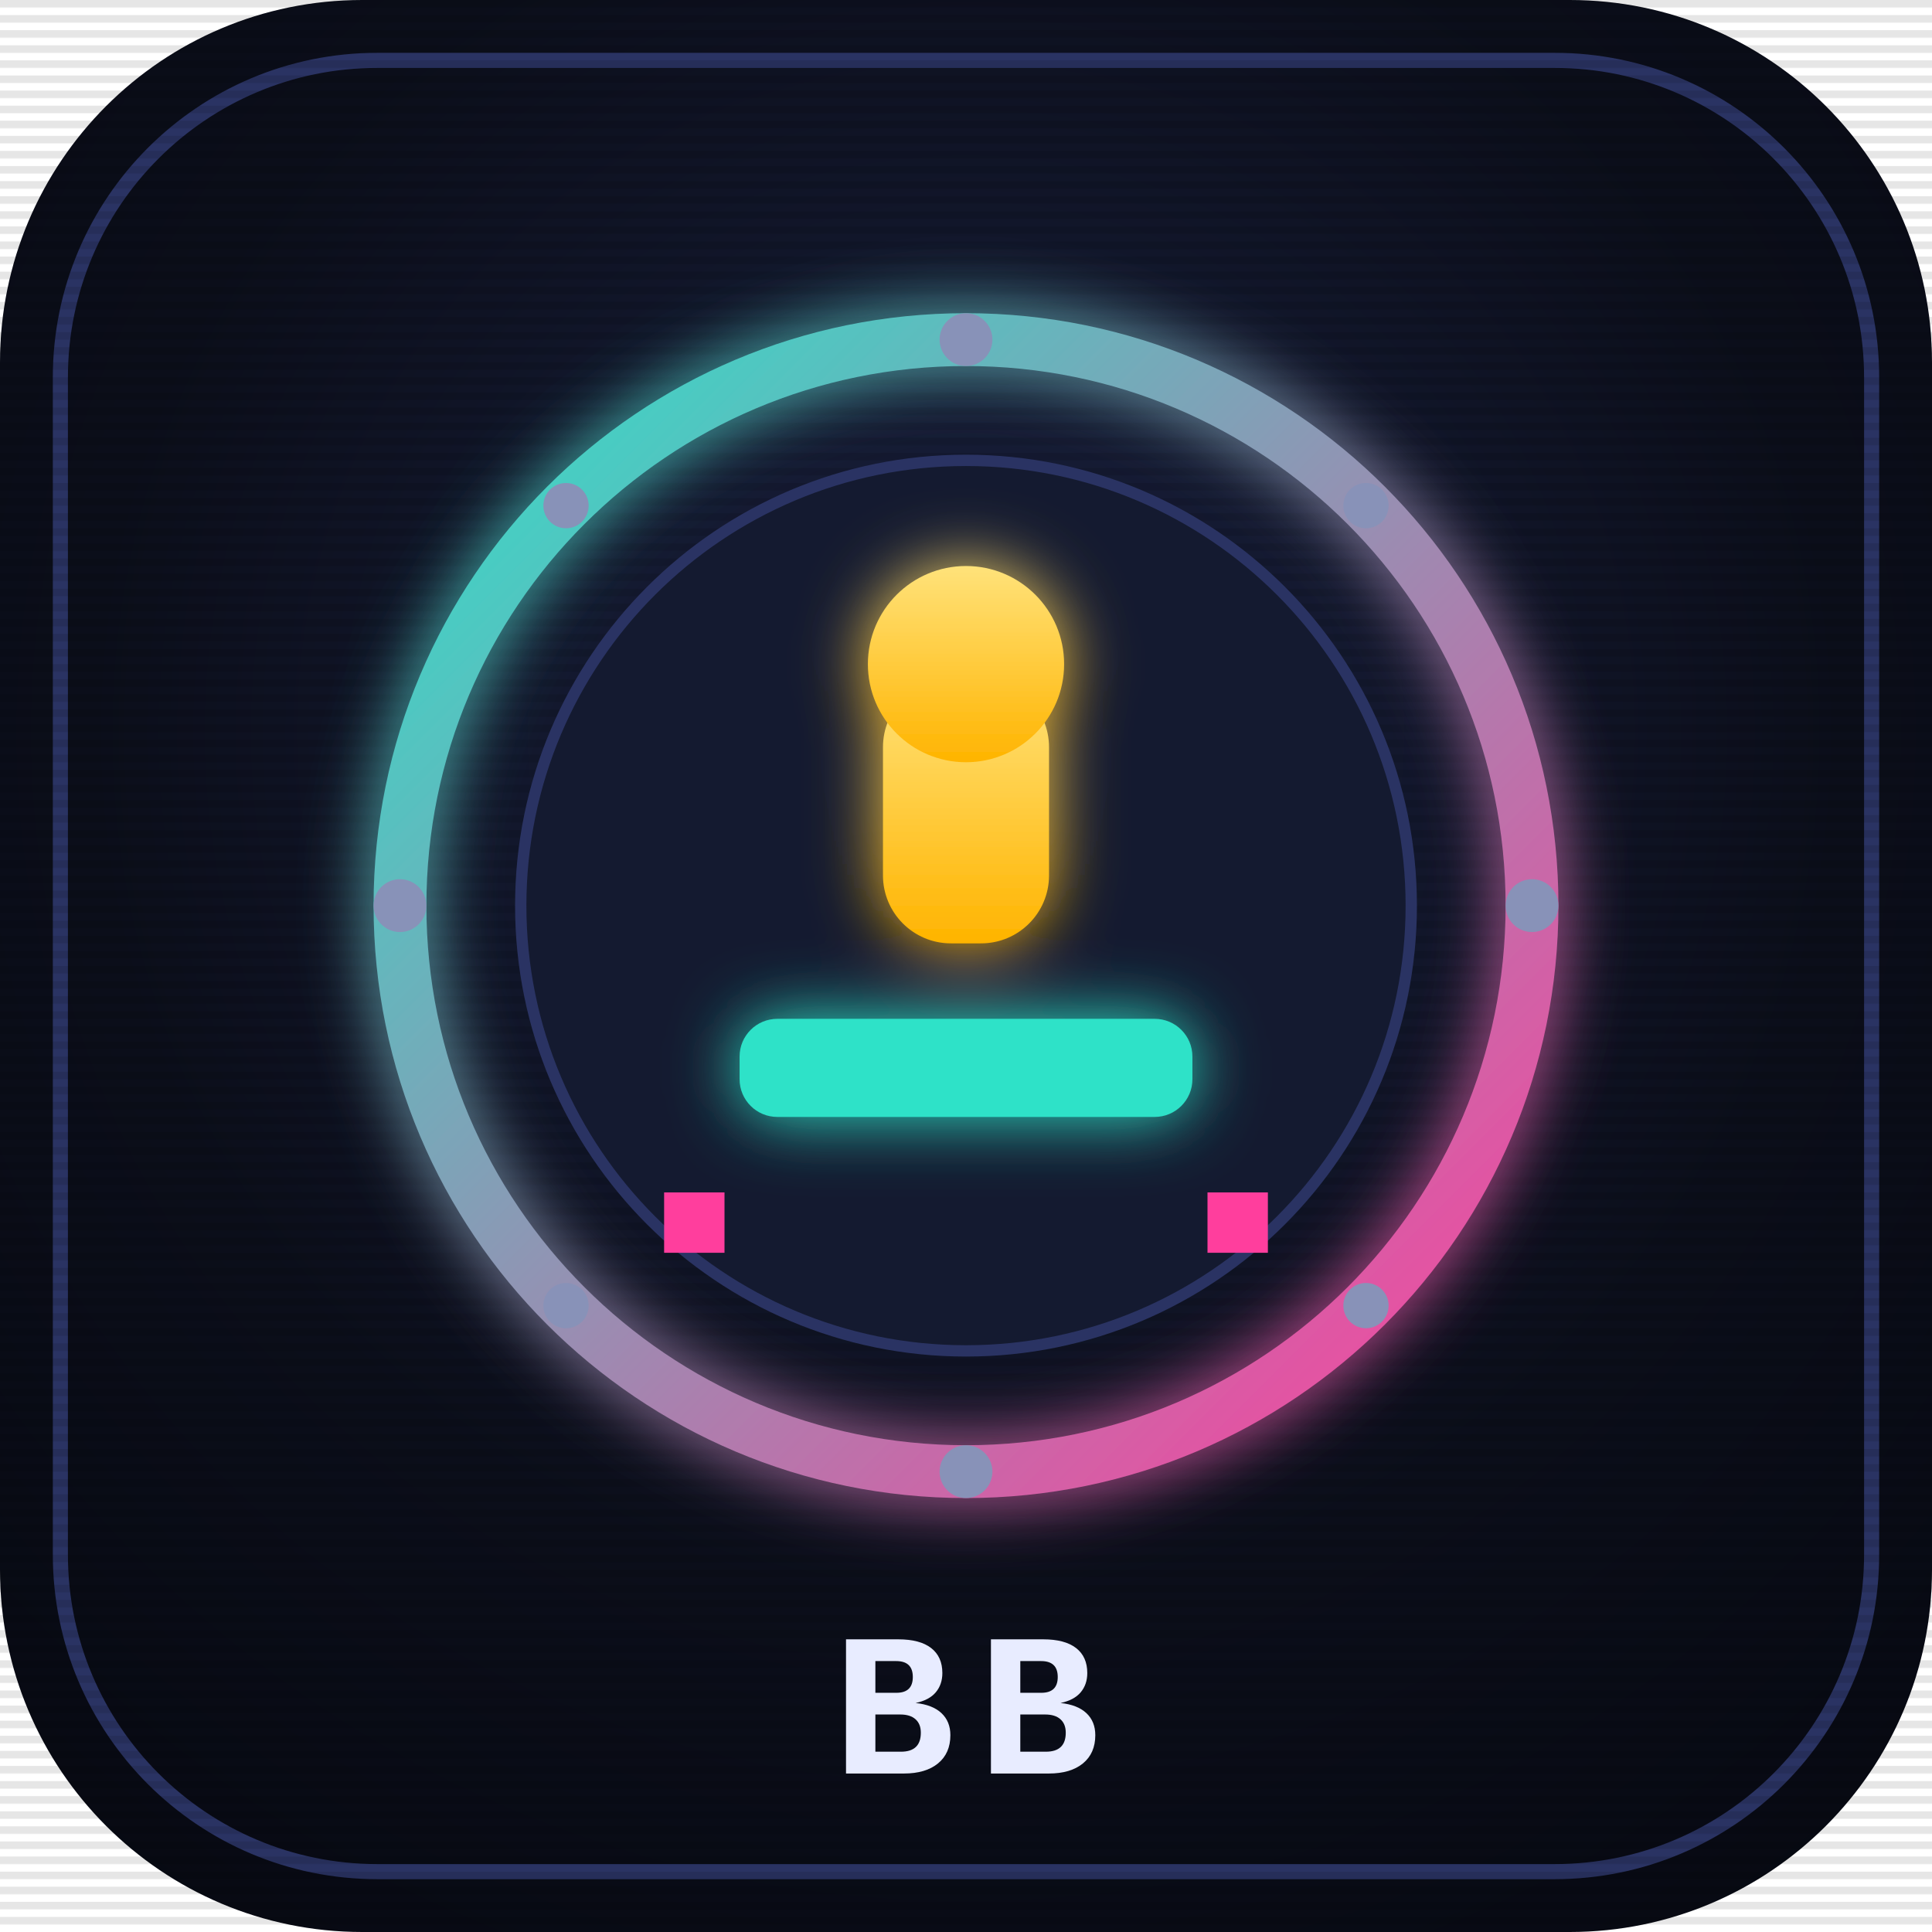
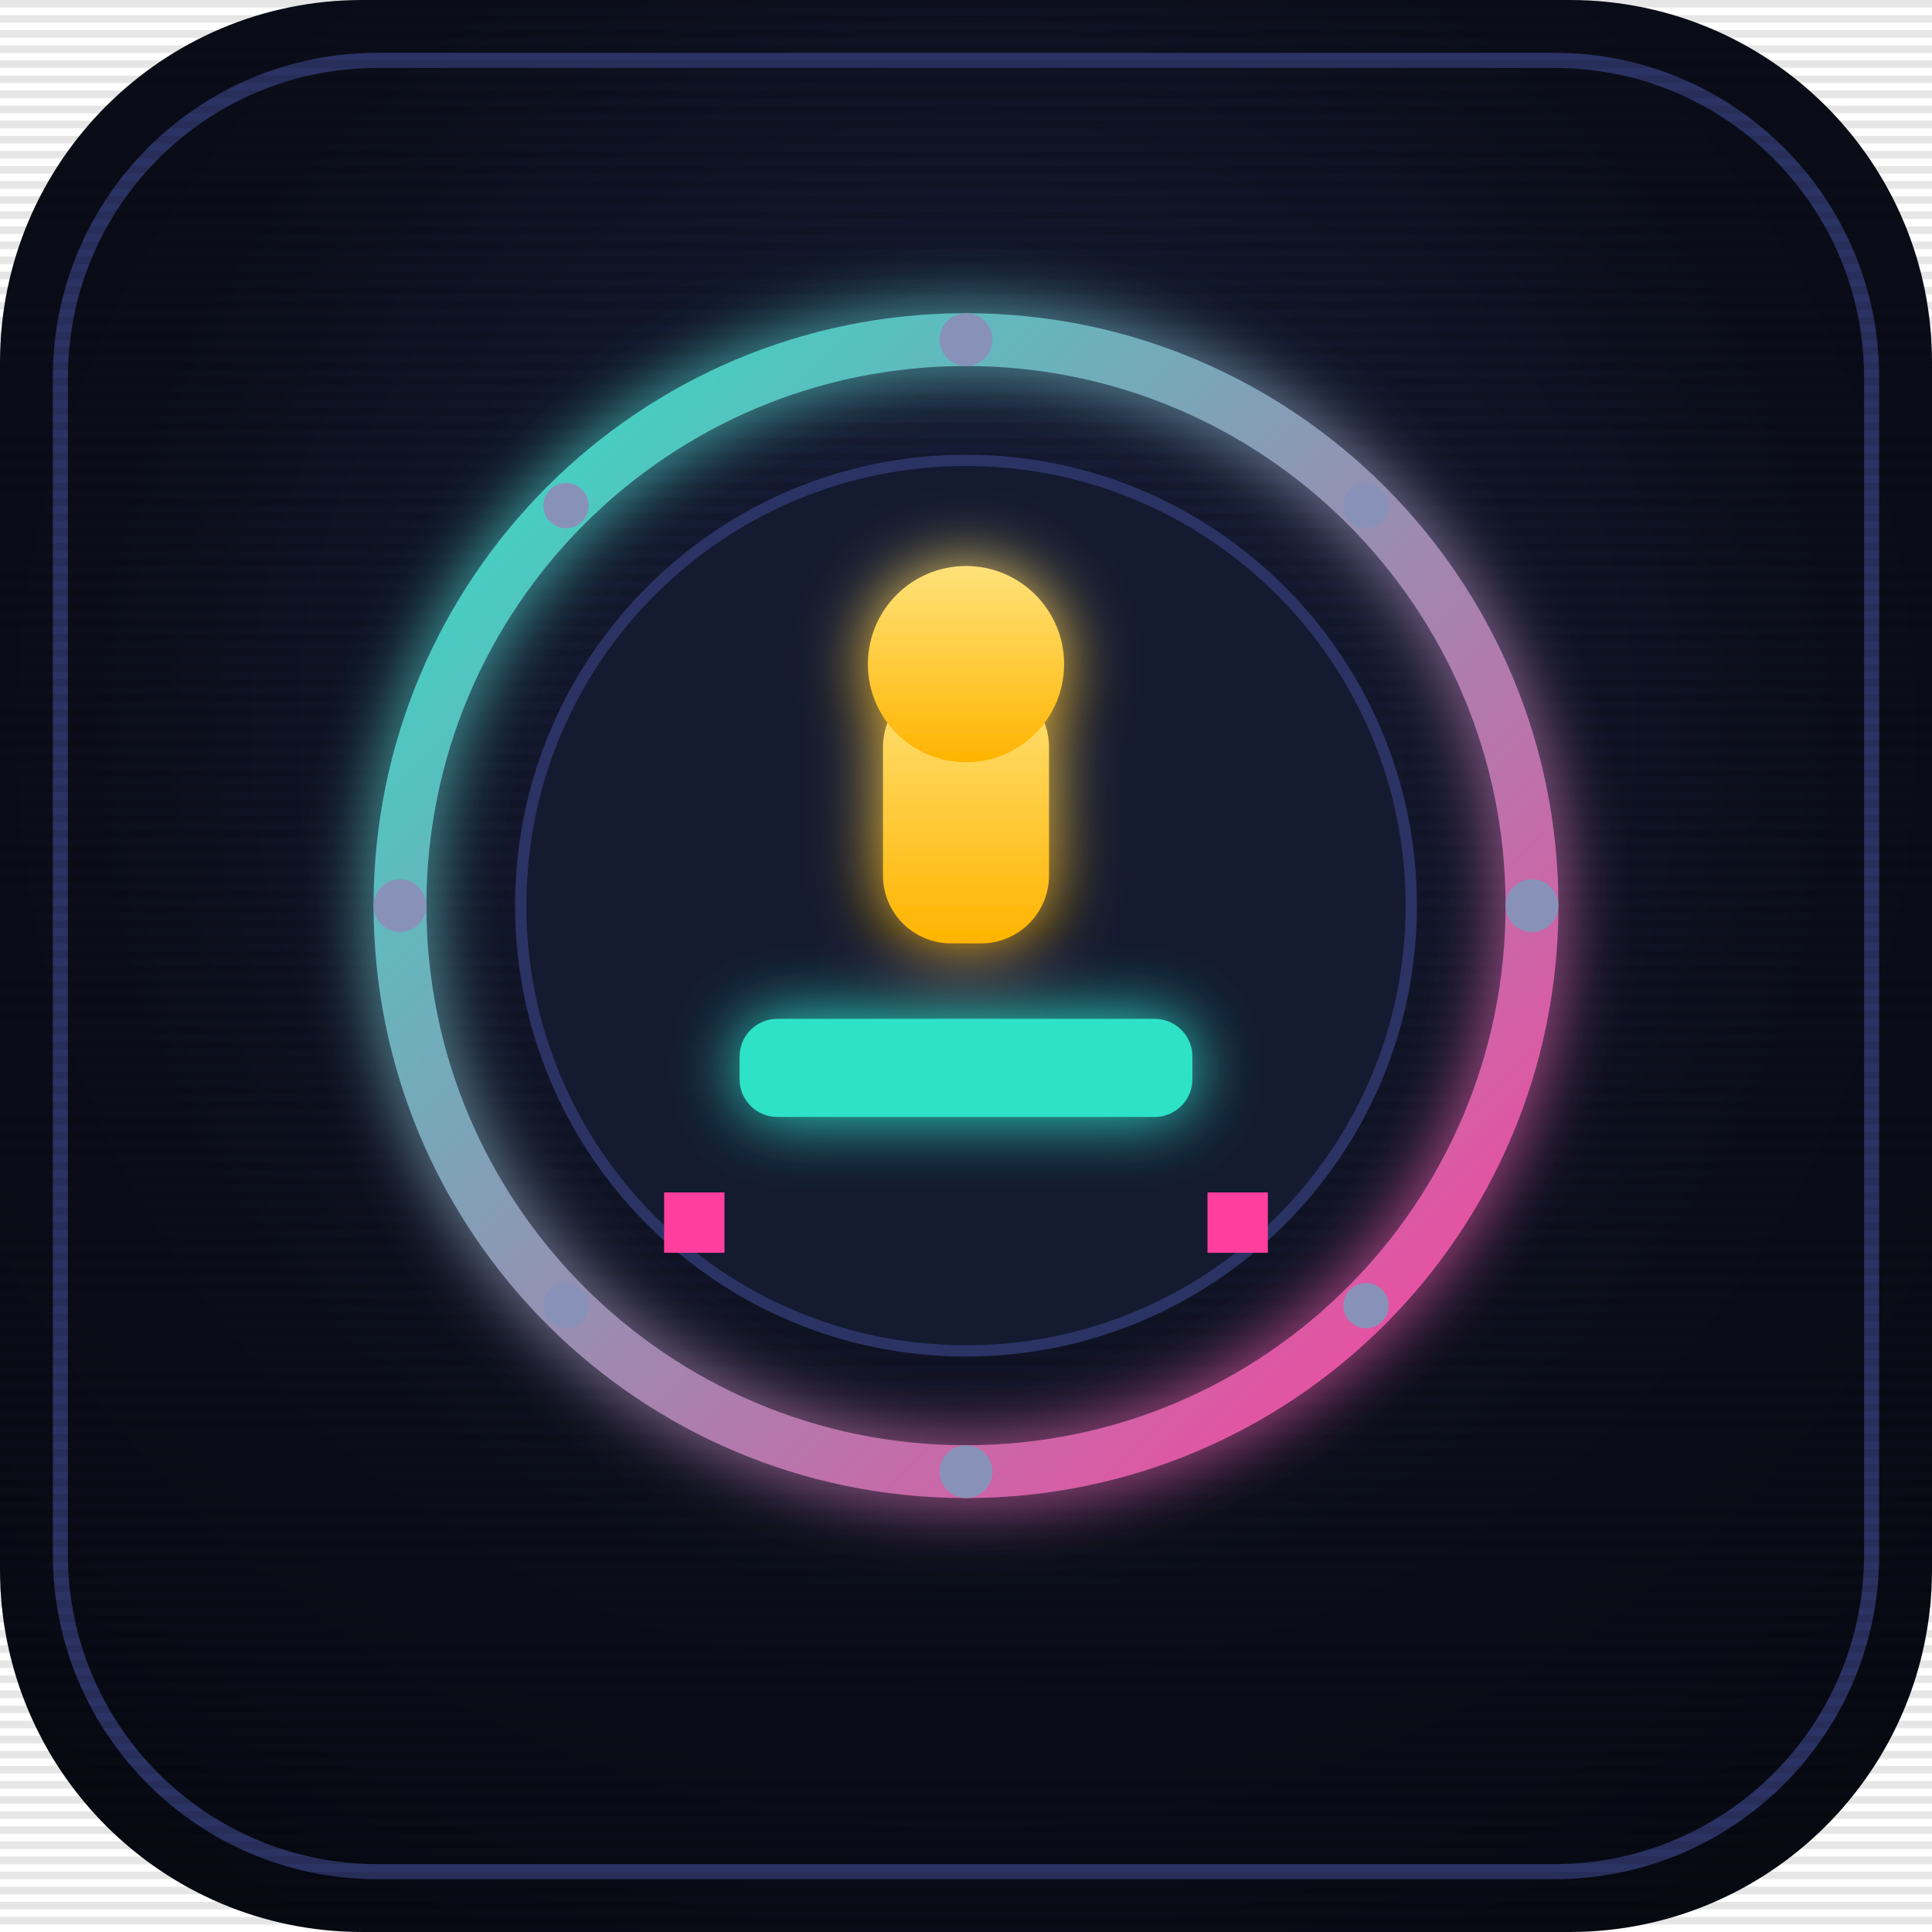
<svg xmlns="http://www.w3.org/2000/svg" viewBox="0 0 512 512">
  <defs>
    <radialGradient id="bg" cx="50%" cy="38%" r="75%">
      <stop offset="0%" stop-color="#1a2140" />
      <stop offset="60%" stop-color="#0b0e1a" />
      <stop offset="100%" stop-color="#070912" />
    </radialGradient>
    <linearGradient id="ring" x1="0%" y1="0%" x2="100%" y2="100%">
      <stop offset="0%" stop-color="#2de2c8" />
      <stop offset="100%" stop-color="#ff3e9d" />
    </linearGradient>
    <linearGradient id="stick" x1="0%" y1="0%" x2="0%" y2="100%">
      <stop offset="0%" stop-color="#ffe27a" />
      <stop offset="100%" stop-color="#ffb400" />
    </linearGradient>
    <filter id="glow" x="-50%" y="-50%" width="200%" height="200%">
      <feGaussianBlur stdDeviation="9" result="blur" />
      <feMerge>
        <feMergeNode in="blur" />
        <feMergeNode in="SourceGraphic" />
      </feMerge>
    </filter>
  </defs>
  <rect x="0" y="0" width="512" height="512" rx="96" fill="url(#bg)" />
  <rect x="16" y="16" width="480" height="480" rx="84" fill="none" stroke="#2a3363" stroke-width="4" />
  <g opacity="0.10">
    <rect x="0" y="0" width="512" height="512" fill="url(#scan)" />
  </g>
  <defs>
    <pattern id="scan" width="4" height="4" patternUnits="userSpaceOnUse">
      <rect width="4" height="2" fill="#000" />
    </pattern>
  </defs>
  <circle cx="256" cy="240" r="150" fill="none" stroke="url(#ring)" stroke-width="14" filter="url(#glow)" />
  <circle cx="256" cy="240" r="150" fill="#0b0e1a" opacity="0.0" />
  <g fill="#8892b8">
    <circle cx="256" cy="90" r="7" />
    <circle cx="256" cy="390" r="7" />
    <circle cx="106" cy="240" r="7" />
    <circle cx="406" cy="240" r="7" />
    <circle cx="150" cy="134" r="6" />
    <circle cx="362" cy="134" r="6" />
    <circle cx="150" cy="346" r="6" />
    <circle cx="362" cy="346" r="6" />
  </g>
  <circle cx="256" cy="240" r="118" fill="#141a30" stroke="#2a3363" stroke-width="3" />
  <g filter="url(#glow)">
    <rect x="234" y="180" width="44" height="70" rx="18" fill="url(#stick)" />
    <circle cx="256" cy="176" r="26" fill="url(#stick)" />
    <rect x="196" y="270" width="120" height="26" rx="10" fill="#2de2c8" />
  </g>
  <g fill="#ff3e9d">
    <rect x="176" y="316" width="16" height="16" />
    <rect x="320" y="316" width="16" height="16" />
  </g>
-   <text x="256" y="470" text-anchor="middle" font-family="'Courier New', monospace" font-weight="700" font-size="54" letter-spacing="6" fill="#e8ecff">BB</text>
</svg>
